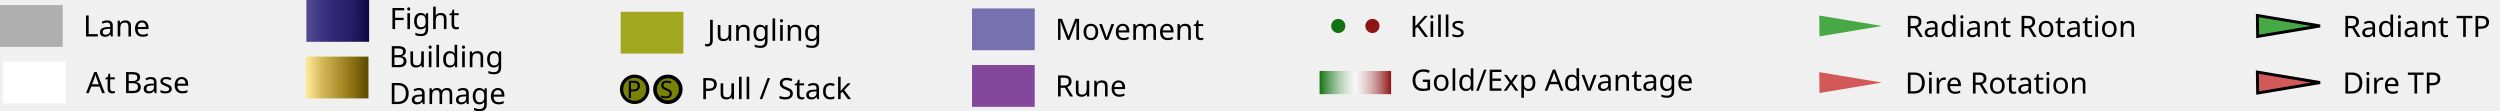
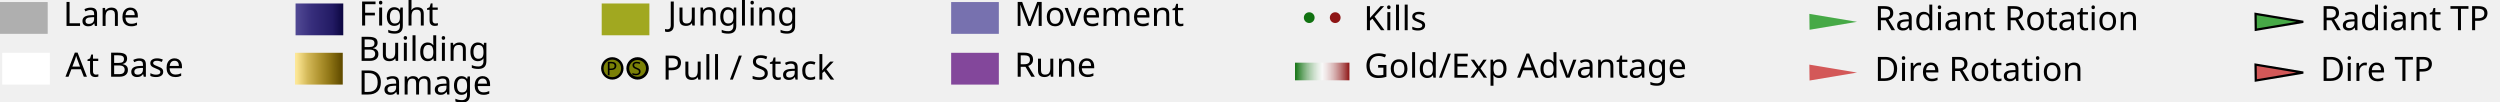
- <svg xmlns="http://www.w3.org/2000/svg" xmlns:ns1="http://www.openswatchbook.org/uri/2009/osb" xmlns:xlink="http://www.w3.org/1999/xlink" width="1196.198mm" height="52.736mm" viewBox="0 0 4238.497 186.859" id="svg7714" version="1.1">
+ <svg xmlns="http://www.w3.org/2000/svg" xmlns:ns1="http://www.openswatchbook.org/uri/2009/osb" xmlns:xlink="http://www.w3.org/1999/xlink" width="1572.53mm" height="63.846mm" viewBox="0 0 5571.956 226.226" id="svg7714" version="1.1">
  <defs id="defs7716">
    <linearGradient id="LaneGrey" ns1:paint="solid">
      <stop style="stop-color:#afafaf;stop-opacity:1;" offset="0" id="stop8583" />
    </linearGradient>
    <linearGradient xlink:href="#linearGradient8263" id="linearGradient8269" x1="29.354" y1="1039.323" x2="139.153" y2="1040.142" gradientUnits="userSpaceOnUse" />
    <linearGradient id="linearGradient8263">
      <stop style="stop-color:#c8c8c8;stop-opacity:1" offset="0" id="stop8265" />
      <stop id="stop8279" offset="0.5" style="stop-color:#969696;stop-opacity:1" />
      <stop style="stop-color:#969696;stop-opacity:1" offset="1" id="stop8267" />
    </linearGradient>
    <linearGradient xlink:href="#LaneGrey" id="linearGradient8281" gradientUnits="userSpaceOnUse" x1="37.154" y1="1042.805" x2="134.853" y2="1042.395" />
    <linearGradient id="Lanes" ns1:paint="gradient">
      <stop id="stop8285" offset="0" style="stop-color:#288e28;stop-opacity:1" />
      <stop style="stop-color:#46a946;stop-opacity:1" offset="0.125" id="stop8286" />
      <stop style="stop-color:#76ca76;stop-opacity:1" offset="0.25" id="stop8282" />
      <stop style="stop-color:#ffffff;stop-opacity:0" offset="0.5" id="stop8287" />
      <stop id="stop8280" offset="0.75" style="stop-color:#fc9494;stop-opacity:1" />
      <stop style="stop-color:#d35858;stop-opacity:1" offset="0.875" id="stop8284" />
      <stop id="stop8289" offset="1" style="stop-color:#b23232;stop-opacity:1" />
    </linearGradient>
    <linearGradient xlink:href="#linearGradient7884" id="linearGradient7890" x1="39.462" y1="1112.921" x2="138.619" y2="1113.173" gradientUnits="userSpaceOnUse" gradientTransform="translate(-3.289754,216.6934)" />
    <linearGradient id="linearGradient7884">
      <stop style="stop-color:#504893;stop-opacity:1" offset="0" id="stop7886" />
      <stop id="stop8276" offset="0.323" style="stop-color:#372e7c;stop-opacity:1" />
      <stop style="stop-color:#221a63;stop-opacity:1" offset="0.799" id="stop8278" />
      <stop style="stop-color:#0f0945;stop-opacity:1" offset="1" id="stop7888" />
    </linearGradient>
    <linearGradient xlink:href="#linearGradient8262" id="linearGradient8268" x1="36.425" y1="1135.296" x2="135.329" y2="1134.791" gradientUnits="userSpaceOnUse" />
    <linearGradient id="linearGradient8262">
      <stop style="stop-color:#fce694;stop-opacity:1" offset="0" id="stop8264" />
      <stop id="stop8274" offset="0.25" style="stop-color:#d3b858;stop-opacity:1" />
      <stop id="stop8270" offset="0.5" style="stop-color:#b29632;stop-opacity:1" />
      <stop style="stop-color:#8e7415;stop-opacity:1" offset="0.75" id="stop8272" />
      <stop style="stop-color:#634d00;stop-opacity:1" offset="1" id="stop8266" />
    </linearGradient>
    <linearGradient xlink:href="#Green2" id="linearGradient8304" x1="446.199" y1="1209.423" x2="555.452" y2="1209.423" gradientUnits="userSpaceOnUse" gradientTransform="translate(0,-3.733682)" />
    <linearGradient id="Green2" ns1:paint="solid">
      <stop style="stop-color:#46a946;stop-opacity:1;" offset="0" id="stop7584" />
    </linearGradient>
    <linearGradient xlink:href="#Red2" id="linearGradient8310" x1="446.199" y1="1294.36" x2="555.452" y2="1294.36" gradientUnits="userSpaceOnUse" />
    <linearGradient id="Red2" ns1:paint="solid">
      <stop style="stop-color:#d35858;stop-opacity:1;" offset="0" id="stop7614" />
    </linearGradient>
    <linearGradient xlink:href="#Red4" id="linearGradient8322" x1="525.507" y1="941.301" x2="549.507" y2="941.301" gradientUnits="userSpaceOnUse" />
    <linearGradient id="Red4" ns1:paint="solid">
      <stop style="stop-color:#8e1515;stop-opacity:1;" offset="0" id="stop7602" />
    </linearGradient>
    <linearGradient xlink:href="#Green4" id="linearGradient8316" x1="467.586" y1="941.301" x2="491.586" y2="941.301" gradientUnits="userSpaceOnUse" />
    <linearGradient id="Green4" ns1:paint="solid">
      <stop style="stop-color:#117211;stop-opacity:1;" offset="0" id="stop7572" />
    </linearGradient>
    <linearGradient xlink:href="#Green2" id="linearGradient8292" x1="447.676" y1="1048.407" x2="553.975" y2="1048.407" gradientUnits="userSpaceOnUse" gradientTransform="translate(0,-3.727995)" />
    <linearGradient xlink:href="#Red2" id="linearGradient8298" x1="447.676" y1="1127.439" x2="553.975" y2="1127.439" gradientUnits="userSpaceOnUse" />
    <linearGradient xlink:href="#linearGradient8643" id="linearGradient8649" x1="439.052" y1="901.643" x2="560.283" y2="901.643" gradientUnits="userSpaceOnUse" gradientTransform="translate(1.15842,48.88566)" />
    <linearGradient id="linearGradient8643">
      <stop style="stop-color:#117211;stop-opacity:1" offset="0" id="stop8645" />
      <stop id="stop8651" offset="0.5" style="stop-color:#ffffff;stop-opacity:0.498" />
      <stop style="stop-color:#8e1515;stop-opacity:1" offset="1" id="stop8647" />
    </linearGradient>
  </defs>
-   <g id="layer1" transform="translate(886.8429,5.886613)">
-     <g id="g10777" transform="translate(533.9305,5.714286)">
-       <g transform="translate(194.3304,-1183.523)" id="g8092">
-         <rect style="display:inline;fill:#7771af;fill-opacity:1;stroke:none;stroke-width:7;stroke-miterlimit:4;stroke-dasharray:none;stroke-opacity:1" id="rect7780-0" width="106.299" height="70.866" x="32.854" y="1186.208" />
-         <text xml:space="preserve" style="font-style:normal;font-weight:normal;font-size:40px;line-height:125%;font-family:sans-serif;letter-spacing:0px;word-spacing:0px;display:inline;fill:#000000;fill-opacity:1;stroke:none;stroke-width:1px;stroke-linecap:butt;stroke-linejoin:miter;stroke-opacity:1" x="173.858" y="1239.512" id="text7782-8">
-           <tspan id="tspan7784-4" x="173.858" y="1239.512" style="font-size:50px">Movement</tspan>
+   <g id="layer1" transform="translate(886.8429,-3.835888)">
+     <g id="g8092" transform="translate(1200.215,-1177.809)">
+       <rect y="1186.208" x="32.854" height="70.866" width="106.299" id="rect7780-0" style="display:inline;fill:#7771af;fill-opacity:1;stroke:none;stroke-width:7;stroke-miterlimit:4;stroke-dasharray:none;stroke-opacity:1" />
+       <text id="text7782-8" y="1239.512" x="173.858" style="font-style:normal;font-weight:normal;font-size:40px;line-height:125%;font-family:sans-serif;letter-spacing:0px;word-spacing:0px;display:inline;fill:#000000;fill-opacity:1;stroke:none;stroke-width:1px;stroke-linecap:butt;stroke-linejoin:miter;stroke-opacity:1" xml:space="preserve">
+         <tspan style="font-size:75px" y="1239.512" x="173.858" id="tspan7784-4">Movement</tspan>
+       </text>
+     </g>
+     <g id="g8102" transform="translate(1200.215,-1274.525)">
+       <rect y="1396.048" x="32.854" height="70.866" width="106.299" id="rect7780-0-5-7" style="display:inline;fill:#83479b;fill-opacity:1;stroke:none;stroke-width:7;stroke-miterlimit:4;stroke-dasharray:none;stroke-opacity:1" />
+       <text id="text7782-8-1-0" y="1449.352" x="173.858" style="font-style:normal;font-weight:normal;font-size:40px;line-height:125%;font-family:sans-serif;letter-spacing:0px;word-spacing:0px;display:inline;fill:#000000;fill-opacity:1;stroke:none;stroke-width:1px;stroke-linecap:butt;stroke-linejoin:miter;stroke-opacity:1" xml:space="preserve">
+         <tspan style="font-size:75px" y="1449.352" x="173.858" id="tspan7784-4-3-1">Rune</tspan>
+       </text>
+     </g>
+     <g id="g8076" transform="translate(-914.8234,-792.1683)">
+       <rect y="913.691" x="32.854" height="70.866" width="106.299" id="rect7780-03" style="display:inline;fill:#ffffff;fill-opacity:1;stroke:none;stroke-width:7;stroke-miterlimit:4;stroke-dasharray:none;stroke-opacity:1" />
+       <text id="text7782-1" y="966.996" x="173.858" style="font-style:normal;font-weight:normal;font-size:40px;line-height:125%;font-family:sans-serif;letter-spacing:0px;word-spacing:0px;display:inline;fill:#000000;fill-opacity:1;stroke:none;stroke-width:1px;stroke-linecap:butt;stroke-linejoin:miter;stroke-opacity:1" xml:space="preserve">
+         <tspan style="font-size:75px" y="966.996" x="173.858" id="tspan7784-67">At Base</tspan>
+       </text>
+     </g>
+     <g id="g8081" transform="translate(-919.6967,-995.491)" style="fill:url(#linearGradient8269);fill-opacity:1">
+       <rect y="1003.89" x="32.854" height="70.866" width="106.299" id="rect7780" style="fill:url(#linearGradient8281);fill-opacity:1;stroke:none;stroke-width:7;stroke-miterlimit:4;stroke-dasharray:none;stroke-opacity:1" />
+       <text id="text7782" y="1057.194" x="173.858" style="font-style:normal;font-weight:normal;font-size:40px;line-height:125%;font-family:sans-serif;letter-spacing:0px;word-spacing:0px;fill:#000000;fill-opacity:1;stroke:none;stroke-width:1px;stroke-linecap:butt;stroke-linejoin:miter;stroke-opacity:1" xml:space="preserve">
+         <tspan y="1057.194" x="173.858" id="tspan7784" style="font-size:75px;fill:#000000;fill-opacity:1">Lane</tspan>
+       </text>
+     </g>
+     <g id="g8097" transform="translate(-260.9347,-1282.842)">
+       <rect y="1294.434" x="32.854" height="70.866" width="106.299" id="rect7780-0-5" style="display:inline;fill:url(#linearGradient7890);fill-opacity:1;stroke:none;stroke-width:7;stroke-miterlimit:4;stroke-dasharray:none;stroke-opacity:1" />
+       <text id="text7782-8-1" y="1343.661" x="173.858" style="font-style:normal;font-weight:normal;font-size:40px;line-height:125%;font-family:sans-serif;letter-spacing:0px;word-spacing:0px;display:inline;fill:#000000;fill-opacity:1;stroke:none;stroke-width:1px;stroke-linecap:butt;stroke-linejoin:miter;stroke-opacity:1" xml:space="preserve">
+         <tspan style="font-size:75px" y="1343.661" x="173.858" id="tspan7784-4-3">Fight</tspan>
+       </text>
+     </g>
+     <g id="g8086" transform="translate(-262.0392,-978.1256)">
+       <rect y="1099.61" x="32.854" height="70.866" width="106.299" id="rect7780-1" style="display:inline;fill:url(#linearGradient8268);fill-opacity:1;stroke:none;stroke-width:7;stroke-miterlimit:4;stroke-dasharray:none;stroke-opacity:1" />
+       <text id="text7782-7" y="1117.587" x="173.858" style="font-style:normal;font-weight:normal;font-size:40px;line-height:100%;font-family:sans-serif;letter-spacing:0px;word-spacing:0px;display:inline;fill:#000000;fill-opacity:1;stroke:none;stroke-width:1px;stroke-linecap:butt;stroke-linejoin:miter;stroke-opacity:1" xml:space="preserve">
+         <tspan style="font-size:75px;line-height:100%" y="1117.587" x="173.858" id="tspan7784-45">Building</tspan>
+         <tspan style="font-size:75px;line-height:100%" id="tspan8020" y="1192.587" x="173.858">Damage</tspan>
+       </text>
+     </g>
+     <g id="g8707" transform="translate(3691.566,-1153.228)">
+       <path id="path7892-0" d="m 449.218,1223.412 -0.479,-35.433 106.299,17.716 z" style="display:inline;fill:url(#linearGradient8304);fill-opacity:1;fill-rule:evenodd;stroke:#000000;stroke-width:5;stroke-linecap:butt;stroke-linejoin:miter;stroke-miterlimit:4;stroke-dasharray:none;stroke-opacity:1" />
+       <text id="text7782-3" y="1224.335" x="593.169" style="font-style:normal;font-weight:normal;font-size:40px;line-height:125%;font-family:sans-serif;letter-spacing:0px;word-spacing:0px;display:inline;fill:#000000;fill-opacity:1;stroke:none;stroke-width:1px;stroke-linecap:butt;stroke-linejoin:miter;stroke-opacity:1" xml:space="preserve">
+         <tspan style="font-size:75px" y="1224.335" x="593.169" id="tspan7784-8">Radiant TP</tspan>
+       </text>
+     </g>
+     <g id="g8712" transform="translate(3691.566,-1128.774)">
+       <path id="path7892-7-2" d="m 449.223,1312.082 -0.483,-35.433 106.299,17.717 z" style="display:inline;fill:url(#linearGradient8310);fill-opacity:1;fill-rule:evenodd;stroke:#000000;stroke-width:5;stroke-linecap:butt;stroke-linejoin:miter;stroke-miterlimit:4;stroke-dasharray:none;stroke-opacity:1" />
+       <text id="text7782-8-9" y="1313.005" x="593.169" style="font-style:normal;font-weight:normal;font-size:40px;line-height:125%;font-family:sans-serif;letter-spacing:0px;word-spacing:0px;display:inline;fill:#000000;fill-opacity:1;stroke:none;stroke-width:1px;stroke-linecap:butt;stroke-linejoin:miter;stroke-opacity:1" xml:space="preserve">
+         <tspan style="font-size:75px" y="1313.005" x="593.169" id="tspan7784-4-8">Dire TP</tspan>
+       </text>
+     </g>
+     <g id="g8697" transform="translate(2698.113,-992.2122)">
+       <path id="path7892-6" d="m 448.155,1062.396 -0.479,-35.433 106.299,17.717 z" style="fill:url(#linearGradient8292);fill-opacity:1;fill-rule:evenodd;stroke:none;stroke-width:1.066px;stroke-linecap:butt;stroke-linejoin:miter;stroke-opacity:1" />
+       <text id="text7782-2-3" y="1063.319" x="593.169" style="font-style:normal;font-weight:normal;font-size:40px;line-height:125%;font-family:sans-serif;letter-spacing:0px;word-spacing:0px;display:inline;fill:#000000;fill-opacity:1;stroke:none;stroke-width:1px;stroke-linecap:butt;stroke-linejoin:miter;stroke-opacity:1" xml:space="preserve">
+         <tspan style="font-size:75px" y="1063.319" x="593.169" id="tspan7784-6-0">Radiant Rotation</tspan>
+       </text>
+     </g>
+     <g id="g8702" transform="translate(2698.113,-961.8483)">
+       <path id="path7892-7-3" d="m 448.159,1145.156 -0.483,-35.433 106.299,17.716 z" style="display:inline;fill:url(#linearGradient8298);fill-opacity:1;fill-rule:evenodd;stroke:none;stroke-width:1.066px;stroke-linecap:butt;stroke-linejoin:miter;stroke-opacity:1" />
+       <text id="text7782-8-19-5" y="1146.079" x="593.169" style="font-style:normal;font-weight:normal;font-size:40px;line-height:125%;font-family:sans-serif;letter-spacing:0px;word-spacing:0px;display:inline;fill:#000000;fill-opacity:1;stroke:none;stroke-width:1px;stroke-linecap:butt;stroke-linejoin:miter;stroke-opacity:1" xml:space="preserve">
+         <tspan style="font-size:75px" y="1146.079" x="593.169" id="tspan7784-4-9-8">Dire Rotation</tspan>
+       </text>
+     </g>
+     <g id="g8107" transform="translate(421.3605,-1496.031)">
+       <rect y="1507.623" x="32.854" height="70.866" width="106.299" id="rect7780-0-5-7-0" style="display:inline;fill:#a1a820;fill-opacity:1;stroke:none;stroke-width:7;stroke-miterlimit:4;stroke-dasharray:none;stroke-opacity:1" />
+       <text id="text7782-8-1-0-0" y="1556.85" x="179.854" style="font-style:normal;font-weight:normal;font-size:40px;line-height:125%;font-family:sans-serif;letter-spacing:0px;word-spacing:0px;display:inline;fill:#000000;fill-opacity:1;stroke:none;stroke-width:1px;stroke-linecap:butt;stroke-linejoin:miter;stroke-opacity:1" xml:space="preserve">
+         <tspan style="font-size:75px" id="tspan7880" y="1556.85" x="179.854">Jungling</tspan>
+       </text>
+     </g>
+     <text id="text7782-8-9-9" y="181.283" x="589.416" style="font-style:normal;font-weight:normal;font-size:40px;line-height:125%;font-family:sans-serif;letter-spacing:0px;word-spacing:0px;display:inline;fill:#000000;fill-opacity:1;stroke:none;stroke-width:1px;stroke-linecap:butt;stroke-linejoin:miter;stroke-opacity:1" xml:space="preserve">
+       <tspan style="font-size:75px" y="181.283" x="589.416" id="tspan7784-4-8-5">Pull / Stack</tspan>
+     </text>
+     <g id="g8748" transform="translate(28.45856,39.63968)">
+       <g id="g5309-8-7" transform="matrix(1.035627,0,0,1.035627,-102.0495,806.501)" style="display:inline">
+         <circle style="fill:#7b8106;fill-opacity:1;stroke:#000000;stroke-width:5.28;stroke-miterlimit:4;stroke-dasharray:none;stroke-opacity:1" id="path5303-9-0" cx="532.5" cy="-666.138" r="21.5" />
+         <text xml:space="preserve" style="font-style:normal;font-weight:normal;font-size:40px;line-height:125%;font-family:sans-serif;letter-spacing:0px;word-spacing:0px;fill:#000000;fill-opacity:1;stroke:none;stroke-width:1px;stroke-linecap:butt;stroke-linejoin:miter;stroke-opacity:1" x="519" y="-651.558" id="text5305-6-7">
+           <tspan id="tspan5307-7-5" x="519" y="-651.558">P</tspan>
        </text>
      </g>
-       <g transform="translate(194.3304,-1297.382)" id="g8102">
-         <rect style="display:inline;fill:#83479b;fill-opacity:1;stroke:none;stroke-width:7;stroke-miterlimit:4;stroke-dasharray:none;stroke-opacity:1" id="rect7780-0-5-7" width="106.299" height="70.866" x="32.854" y="1396.048" />
-         <text xml:space="preserve" style="font-style:normal;font-weight:normal;font-size:40px;line-height:125%;font-family:sans-serif;letter-spacing:0px;word-spacing:0px;display:inline;fill:#000000;fill-opacity:1;stroke:none;stroke-width:1px;stroke-linecap:butt;stroke-linejoin:miter;stroke-opacity:1" x="173.858" y="1449.352" id="text7782-8-1-0">
-           <tspan id="tspan7784-4-3-1" x="173.858" y="1449.352" style="font-size:50px">Rune</tspan>
-         </text>
-       </g>
-     </g>
-     <g id="g10749" transform="translate(1.8188477e-6,0)">
-       <g transform="translate(-914.8234,-815.0255)" id="g8076">
-         <rect style="display:inline;fill:#ffffff;fill-opacity:1;stroke:none;stroke-width:7;stroke-miterlimit:4;stroke-dasharray:none;stroke-opacity:1" id="rect7780-03" width="106.299" height="70.866" x="32.854" y="913.691" />
-         <text xml:space="preserve" style="font-style:normal;font-weight:normal;font-size:40px;line-height:125%;font-family:sans-serif;letter-spacing:0px;word-spacing:0px;display:inline;fill:#000000;fill-opacity:1;stroke:none;stroke-width:1px;stroke-linecap:butt;stroke-linejoin:miter;stroke-opacity:1" x="173.858" y="966.996" id="text7782-1">
-           <tspan id="tspan7784-67" x="173.858" y="966.996" style="font-size:50px">At Base</tspan>
-         </text>
-       </g>
-       <g style="fill:url(#linearGradient8269);fill-opacity:1" transform="translate(-919.6967,-1001.205)" id="g8081">
-         <rect style="fill:url(#linearGradient8281);fill-opacity:1;stroke:none;stroke-width:7;stroke-miterlimit:4;stroke-dasharray:none;stroke-opacity:1" id="rect7780" width="106.299" height="70.866" x="32.854" y="1003.89" />
-         <text xml:space="preserve" style="font-style:normal;font-weight:normal;font-size:40px;line-height:125%;font-family:sans-serif;letter-spacing:0px;word-spacing:0px;fill:#000000;fill-opacity:1;stroke:none;stroke-width:1px;stroke-linecap:butt;stroke-linejoin:miter;stroke-opacity:1" x="173.858" y="1057.194" id="text7782">
-           <tspan style="font-size:50px;fill:#000000;fill-opacity:1" id="tspan7784" x="173.858" y="1057.194">Lane</tspan>
-         </text>
-       </g>
-     </g>
-     <g id="g10787" transform="translate(-1184.911,-8.571429)">
-       <g transform="translate(784.7121,-1291.749)" id="g8097">
-         <rect style="display:inline;fill:url(#linearGradient7890);fill-opacity:1;stroke:none;stroke-width:7;stroke-miterlimit:4;stroke-dasharray:none;stroke-opacity:1" id="rect7780-0-5" width="106.299" height="70.866" x="32.854" y="1294.434" />
-         <text xml:space="preserve" style="font-style:normal;font-weight:normal;font-size:40px;line-height:125%;font-family:sans-serif;letter-spacing:0px;word-spacing:0px;display:inline;fill:#000000;fill-opacity:1;stroke:none;stroke-width:1px;stroke-linecap:butt;stroke-linejoin:miter;stroke-opacity:1" x="173.858" y="1343.661" id="text7782-8-1">
-           <tspan id="tspan7784-4-3" x="173.858" y="1343.661" style="font-size:50px">Fight</tspan>
-         </text>
-       </g>
-       <g transform="translate(783.6076,-1000.944)" id="g8086">
-         <rect style="display:inline;fill:url(#linearGradient8268);fill-opacity:1;stroke:none;stroke-width:7;stroke-miterlimit:4;stroke-dasharray:none;stroke-opacity:1" id="rect7780-1" width="106.299" height="70.866" x="32.854" y="1099.61" />
-         <text xml:space="preserve" style="font-style:normal;font-weight:normal;font-size:40px;line-height:125%;font-family:sans-serif;letter-spacing:0px;word-spacing:0px;display:inline;fill:#000000;fill-opacity:1;stroke:none;stroke-width:1px;stroke-linecap:butt;stroke-linejoin:miter;stroke-opacity:1" x="173.858" y="1117.587" id="text7782-7">
-           <tspan id="tspan7784-45" x="173.858" y="1117.587" style="font-size:50px">Building</tspan>
-           <tspan x="173.858" y="1180.087" id="tspan8020" style="font-size:50px">Damage</tspan>
-         </text>
-       </g>
-     </g>
-     <g id="g10820" transform="translate(-1.8078125e-4,0)">
-       <g transform="translate(2491.566,-1167.577)" id="g8707">
-         <path style="display:inline;fill:url(#linearGradient8304);fill-opacity:1;fill-rule:evenodd;stroke:#000000;stroke-width:5;stroke-linecap:butt;stroke-linejoin:miter;stroke-miterlimit:4;stroke-dasharray:none;stroke-opacity:1" d="m 449.218,1223.412 -0.479,-35.433 106.299,17.716 z" id="path7892-0" />
-         <text xml:space="preserve" style="font-style:normal;font-weight:normal;font-size:40px;line-height:125%;font-family:sans-serif;letter-spacing:0px;word-spacing:0px;display:inline;fill:#000000;fill-opacity:1;stroke:none;stroke-width:1px;stroke-linecap:butt;stroke-linejoin:miter;stroke-opacity:1" x="593.169" y="1224.335" id="text7782-3">
-           <tspan id="tspan7784-8" x="593.169" y="1224.335" style="font-size:50px">Radiant TP</tspan>
-         </text>
-       </g>
-       <g transform="translate(2491.566,-1160.266)" id="g8712">
-         <path style="display:inline;fill:url(#linearGradient8310);fill-opacity:1;fill-rule:evenodd;stroke:#000000;stroke-width:5;stroke-linecap:butt;stroke-linejoin:miter;stroke-miterlimit:4;stroke-dasharray:none;stroke-opacity:1" d="m 449.223,1312.082 -0.483,-35.433 106.299,17.717 z" id="path7892-7-2" />
-         <text xml:space="preserve" style="font-style:normal;font-weight:normal;font-size:40px;line-height:125%;font-family:sans-serif;letter-spacing:0px;word-spacing:0px;display:inline;fill:#000000;fill-opacity:1;stroke:none;stroke-width:1px;stroke-linecap:butt;stroke-linejoin:miter;stroke-opacity:1" x="593.169" y="1313.005" id="text7782-8-9">
-           <tspan id="tspan7784-4-8" x="593.169" y="1313.005" style="font-size:50px">Dire TP</tspan>
-         </text>
-       </g>
-     </g>
-     <g id="g10810" transform="translate(-1.7140625e-4,0)">
-       <g transform="translate(1749.792,-1006.561)" id="g8697">
-         <path style="fill:url(#linearGradient8292);fill-opacity:1;fill-rule:evenodd;stroke:none;stroke-width:1.066px;stroke-linecap:butt;stroke-linejoin:miter;stroke-opacity:1" d="m 448.155,1062.396 -0.479,-35.433 106.299,17.717 z" id="path7892-6" />
-         <text xml:space="preserve" style="font-style:normal;font-weight:normal;font-size:40px;line-height:125%;font-family:sans-serif;letter-spacing:0px;word-spacing:0px;display:inline;fill:#000000;fill-opacity:1;stroke:none;stroke-width:1px;stroke-linecap:butt;stroke-linejoin:miter;stroke-opacity:1" x="593.169" y="1063.319" id="text7782-2-3">
-           <tspan id="tspan7784-6-0" x="593.169" y="1063.319" style="font-size:50px">Radiant Rotation</tspan>
-         </text>
-       </g>
-       <g transform="translate(1749.792,-993.34)" id="g8702">
-         <path style="display:inline;fill:url(#linearGradient8298);fill-opacity:1;fill-rule:evenodd;stroke:none;stroke-width:1.066px;stroke-linecap:butt;stroke-linejoin:miter;stroke-opacity:1" d="m 448.159,1145.156 -0.483,-35.433 106.299,17.716 z" id="path7892-7-3" />
-         <text xml:space="preserve" style="font-style:normal;font-weight:normal;font-size:40px;line-height:125%;font-family:sans-serif;letter-spacing:0px;word-spacing:0px;display:inline;fill:#000000;fill-opacity:1;stroke:none;stroke-width:1px;stroke-linecap:butt;stroke-linejoin:miter;stroke-opacity:1" x="593.169" y="1146.079" id="text7782-8-19-5">
-           <tspan id="tspan7784-4-9-8" x="593.169" y="1146.079" style="font-size:50px">Dire Rotation</tspan>
-         </text>
-       </g>
-     </g>
-     <g id="g10759" transform="translate(533.9305,11.42857)">
-       <g transform="translate(-401.303,-1504.938)" id="g8107">
-         <rect style="display:inline;fill:#a1a820;fill-opacity:1;stroke:none;stroke-width:7;stroke-miterlimit:4;stroke-dasharray:none;stroke-opacity:1" id="rect7780-0-5-7-0" width="106.299" height="70.866" x="32.854" y="1507.623" />
-         <text xml:space="preserve" style="font-style:normal;font-weight:normal;font-size:40px;line-height:125%;font-family:sans-serif;letter-spacing:0px;word-spacing:0px;display:inline;fill:#000000;fill-opacity:1;stroke:none;stroke-width:1px;stroke-linecap:butt;stroke-linejoin:miter;stroke-opacity:1" x="179.854" y="1556.85" id="text7782-8-1-0-0">
-           <tspan x="179.854" y="1556.85" id="tspan7880" style="font-size:50px">Jungling</tspan>
-         </text>
-       </g>
-       <text xml:space="preserve" style="font-style:normal;font-weight:normal;font-size:40px;line-height:125%;font-family:sans-serif;letter-spacing:0px;word-spacing:0px;display:inline;fill:#000000;fill-opacity:1;stroke:none;stroke-width:1px;stroke-linecap:butt;stroke-linejoin:miter;stroke-opacity:1" x="-233.247" y="150.774" id="text7782-8-9-9">
-         <tspan id="tspan7784-4-8-5" x="-233.247" y="150.774" style="font-size:50px">Pull / Stack</tspan>
-       </text>
-       <g transform="translate(-794.2049,17.46807)" id="g8748">
-         <g style="display:inline" transform="matrix(1.035627,0,0,1.035627,-102.0495,806.501)" id="g5309-8-7">
-           <circle r="21.5" cy="-666.138" cx="532.5" id="path5303-9-0" style="fill:#7b8106;fill-opacity:1;stroke:#000000;stroke-width:5.28;stroke-miterlimit:4;stroke-dasharray:none;stroke-opacity:1" />
-           <text id="text5305-6-7" y="-651.558" x="519" style="font-style:normal;font-weight:normal;font-size:40px;line-height:125%;font-family:sans-serif;letter-spacing:0px;word-spacing:0px;fill:#000000;fill-opacity:1;stroke:none;stroke-width:1px;stroke-linecap:butt;stroke-linejoin:miter;stroke-opacity:1" xml:space="preserve">
-             <tspan y="-651.558" x="519" id="tspan5307-7-5">P</tspan>
+       <g id="g5309-0-7" transform="matrix(1.01746,0,0,1.01746,-36.0525,800.4474)" style="display:inline">
+         <g transform="translate(0,-5.943838)" id="g9880-2">
+           <circle r="21.5" cy="-666.138" cx="532.5" id="path5303-4-4" style="fill:#7b8106;fill-opacity:1;stroke:#000000;stroke-width:6.142;stroke-miterlimit:4;stroke-dasharray:none;stroke-opacity:1" />
+           <text id="text5305-9-1" y="-651.577" x="519" style="font-style:normal;font-weight:normal;font-size:40px;line-height:125%;font-family:sans-serif;letter-spacing:0px;word-spacing:0px;fill:#000000;fill-opacity:1;stroke:none;stroke-width:1px;stroke-linecap:butt;stroke-linejoin:miter;stroke-opacity:1" xml:space="preserve">
+             <tspan y="-651.577" x="519" id="tspan5307-0-0">S</tspan>
          </text>
-         </g>
-         <g style="display:inline" transform="matrix(1.01746,0,0,1.01746,-36.0525,800.4474)" id="g5309-0-7">
-           <g id="g9880-2" transform="translate(0,-5.943838)">
-             <circle style="fill:#7b8106;fill-opacity:1;stroke:#000000;stroke-width:6.142;stroke-miterlimit:4;stroke-dasharray:none;stroke-opacity:1" id="path5303-4-4" cx="532.5" cy="-666.138" r="21.5" />
-             <text xml:space="preserve" style="font-style:normal;font-weight:normal;font-size:40px;line-height:125%;font-family:sans-serif;letter-spacing:0px;word-spacing:0px;fill:#000000;fill-opacity:1;stroke:none;stroke-width:1px;stroke-linecap:butt;stroke-linejoin:miter;stroke-opacity:1" x="519" y="-651.577" id="text5305-9-1">
-               <tspan id="tspan5307-0-0" x="519" y="-651.577">S</tspan>
-             </text>
-           </g>
        </g>
      </g>
    </g>
-     <g id="g10798" transform="translate(-2.0835937e-4,0)">
-       <g transform="translate(910.1819,-831.5543)" id="g8687">
-         <g id="g8146" transform="translate(-7.720715,-71.6291)">
-           <circle r="12" cy="941.301" cx="537.507" id="path11121-18" style="display:inline;fill:url(#linearGradient8322);fill-opacity:1;stroke:none;stroke-width:5;stroke-miterlimit:4;stroke-dasharray:none;stroke-opacity:1" />
-           <circle r="12" cy="941.301" cx="479.586" id="path11121-7-1" style="display:inline;fill:url(#linearGradient8316);fill-opacity:1;stroke:none;stroke-width:5;stroke-miterlimit:4;stroke-dasharray:none;stroke-opacity:1" />
-         </g>
+     <g id="g8687" transform="translate(1559.278,-826.5255)">
+       <g transform="translate(-7.720715,-71.6291)" id="g8146">
+         <circle style="display:inline;fill:url(#linearGradient8322);fill-opacity:1;stroke:none;stroke-width:5;stroke-miterlimit:4;stroke-dasharray:none;stroke-opacity:1" id="path11121-18" cx="537.507" cy="941.301" r="12" />
+         <circle style="display:inline;fill:url(#linearGradient8316);fill-opacity:1;stroke:none;stroke-width:5;stroke-miterlimit:4;stroke-dasharray:none;stroke-opacity:1" id="path11121-7-1" cx="479.586" cy="941.301" r="12" />
      </g>
-       <text id="text8142" y="56.758" x="1503.351" style="font-style:normal;font-weight:normal;font-size:40px;line-height:125%;font-family:sans-serif;letter-spacing:0px;word-spacing:0px;fill:#000000;fill-opacity:1;stroke:none;stroke-width:1px;stroke-linecap:butt;stroke-linejoin:miter;stroke-opacity:1" xml:space="preserve">
-         <tspan y="56.758" x="1503.351" id="tspan8144" style="font-size:50px">Kills</tspan>
+     </g>
+     <text xml:space="preserve" style="font-style:normal;font-weight:normal;font-size:40px;line-height:125%;font-family:sans-serif;letter-spacing:0px;word-spacing:0px;fill:#000000;fill-opacity:1;stroke:none;stroke-width:1px;stroke-linecap:butt;stroke-linejoin:miter;stroke-opacity:1" x="2152.447" y="71.107" id="text8142">
+       <tspan style="font-size:75px" id="tspan8144" x="2152.447" y="71.107">Kills</tspan>
+     </text>
+     <g id="g8692" transform="translate(1559.278,-787.3608)">
+       <rect y="930.869" x="440.21" height="39.318" width="121.231" id="rect8641" style="fill:url(#linearGradient8649);fill-opacity:1;stroke:none;stroke-width:5;stroke-miterlimit:4;stroke-dasharray:none;stroke-opacity:1" />
+       <text id="text8653" y="964.322" x="594.849" style="font-style:normal;font-weight:normal;font-size:40px;line-height:125%;font-family:sans-serif;letter-spacing:0px;word-spacing:0px;fill:#000000;fill-opacity:1;stroke:none;stroke-width:1px;stroke-linecap:butt;stroke-linejoin:miter;stroke-opacity:1" xml:space="preserve">
+         <tspan style="font-size:75px" y="964.322" x="594.849" id="tspan8655">Gold/Exp Advantage</tspan>
      </text>
-       <g transform="translate(910.1819,-816.4294)" id="g8692">
-         <rect style="fill:url(#linearGradient8649);fill-opacity:1;stroke:none;stroke-width:5;stroke-miterlimit:4;stroke-dasharray:none;stroke-opacity:1" id="rect8641" width="121.231" height="39.318" x="440.21" y="930.869" />
-         <text xml:space="preserve" style="font-style:normal;font-weight:normal;font-size:40px;line-height:125%;font-family:sans-serif;letter-spacing:0px;word-spacing:0px;fill:#000000;fill-opacity:1;stroke:none;stroke-width:1px;stroke-linecap:butt;stroke-linejoin:miter;stroke-opacity:1" x="594.849" y="964.322" id="text8653">
-           <tspan id="tspan8655" x="594.849" y="964.322" style="font-size:50px">Gold/Exp Advantage</tspan>
-         </text>
-       </g>
    </g>
  </g>
</svg>
